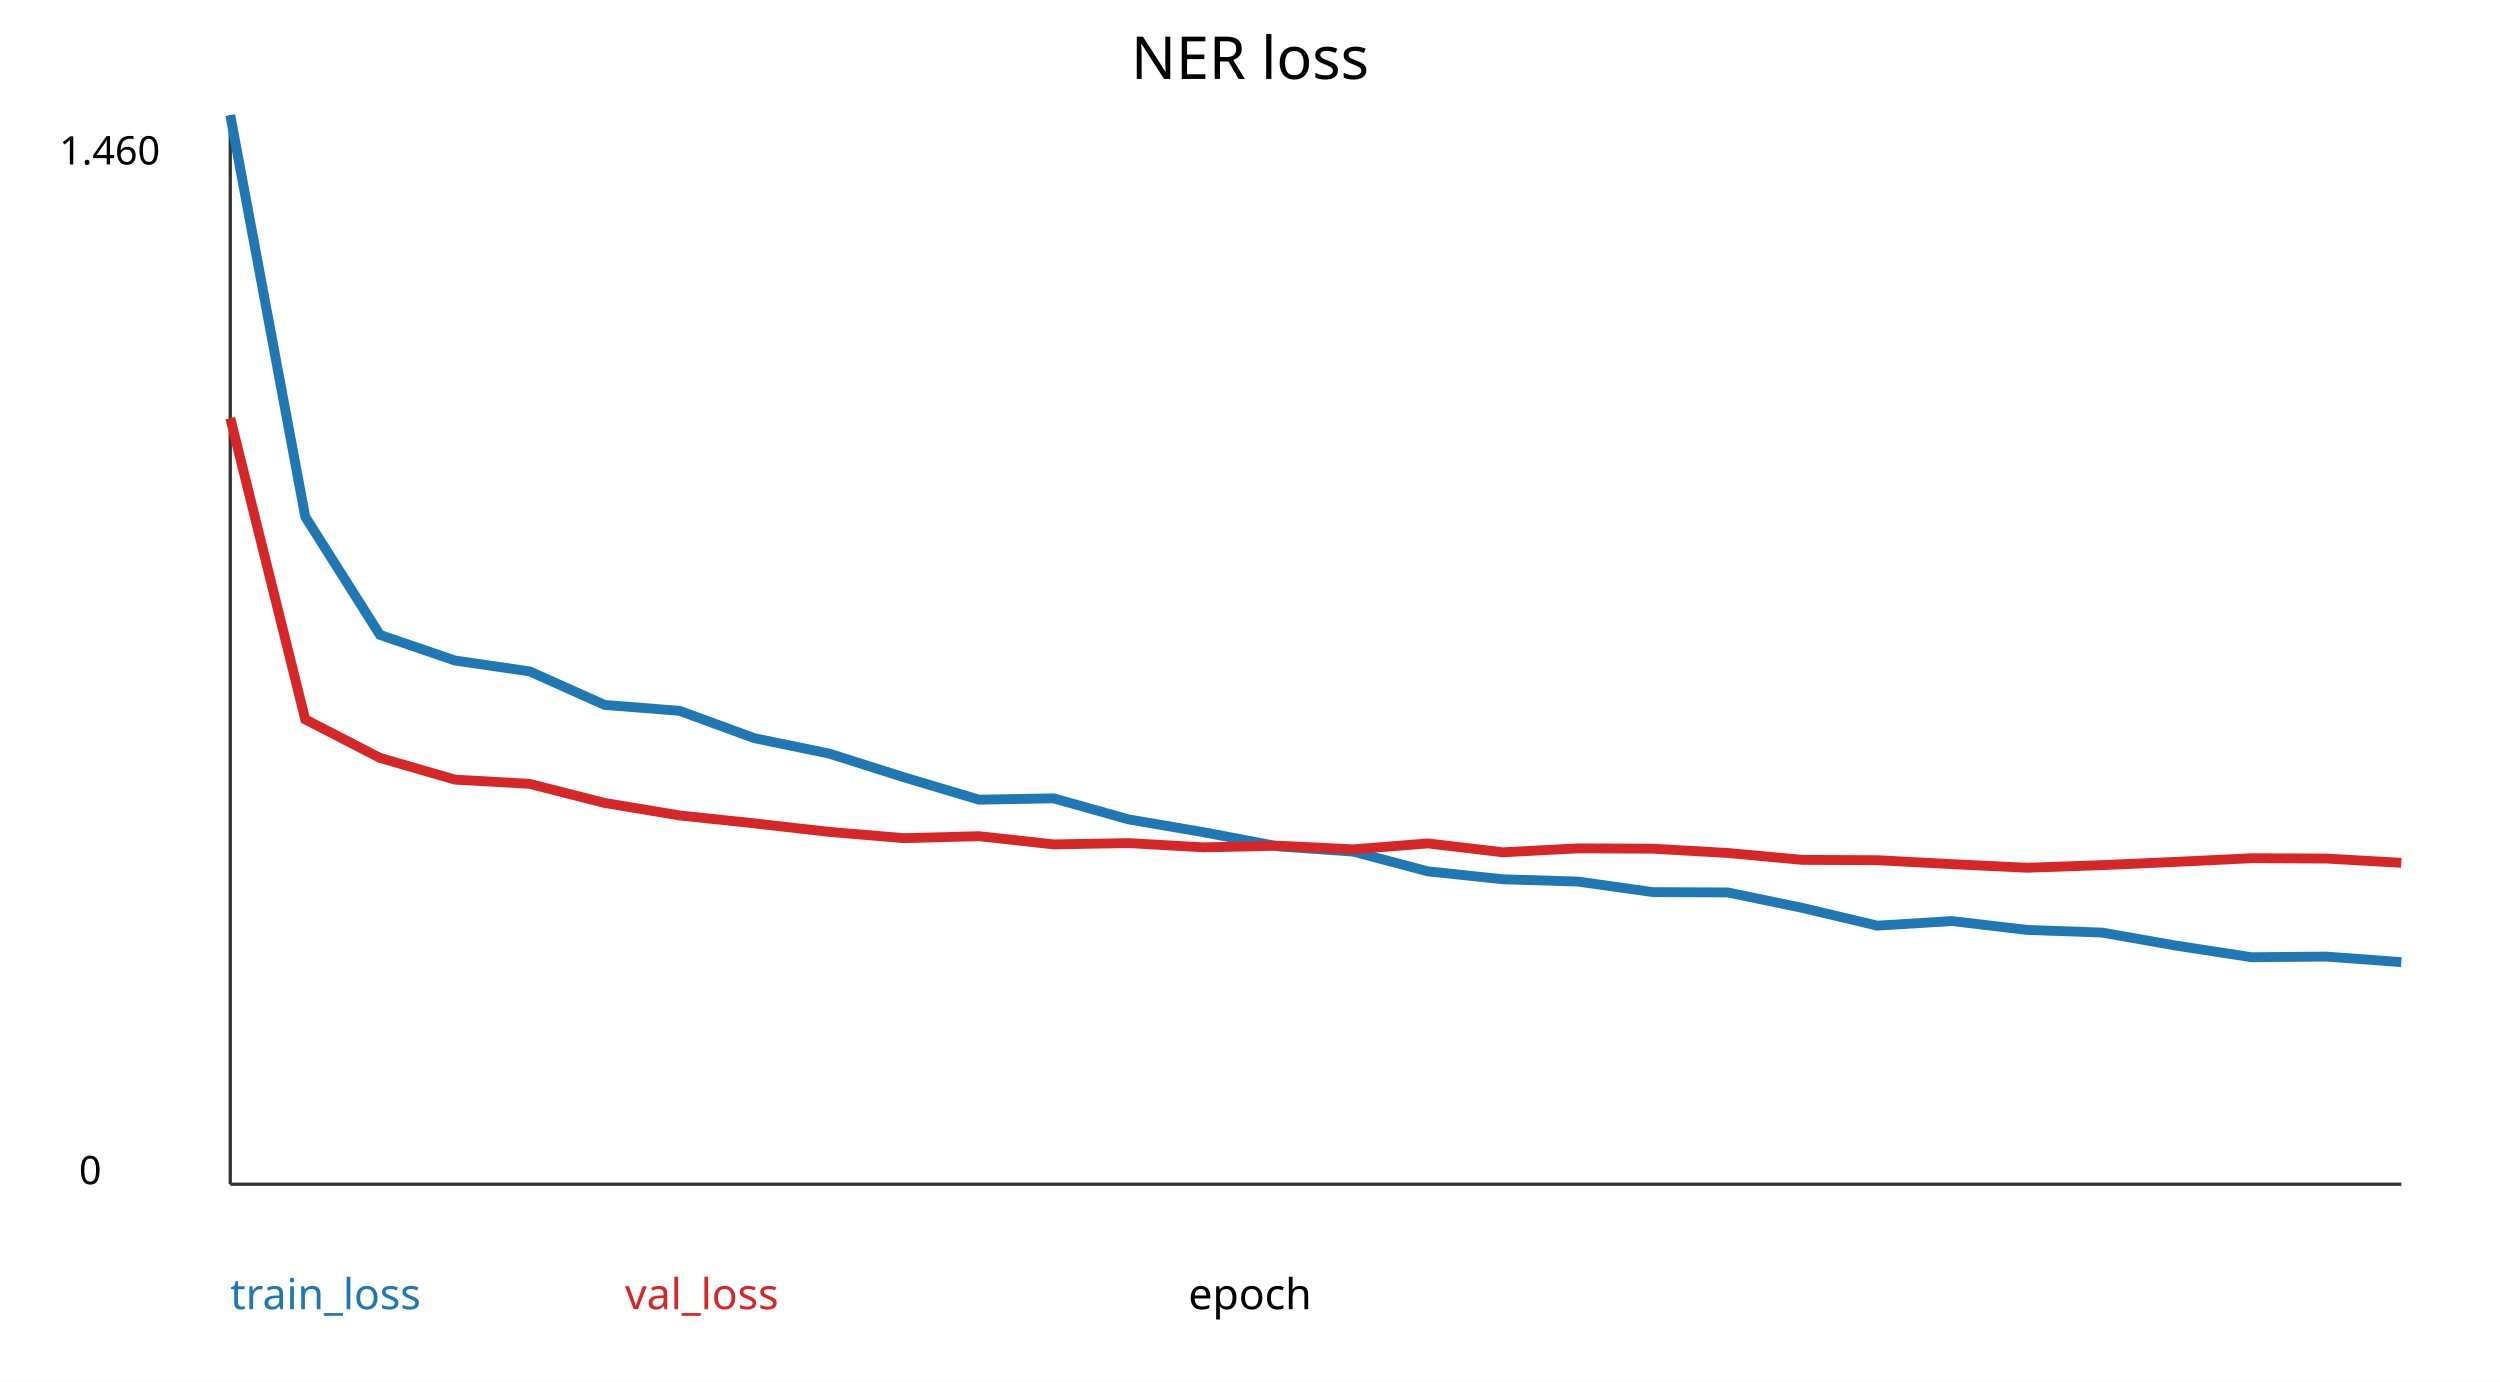
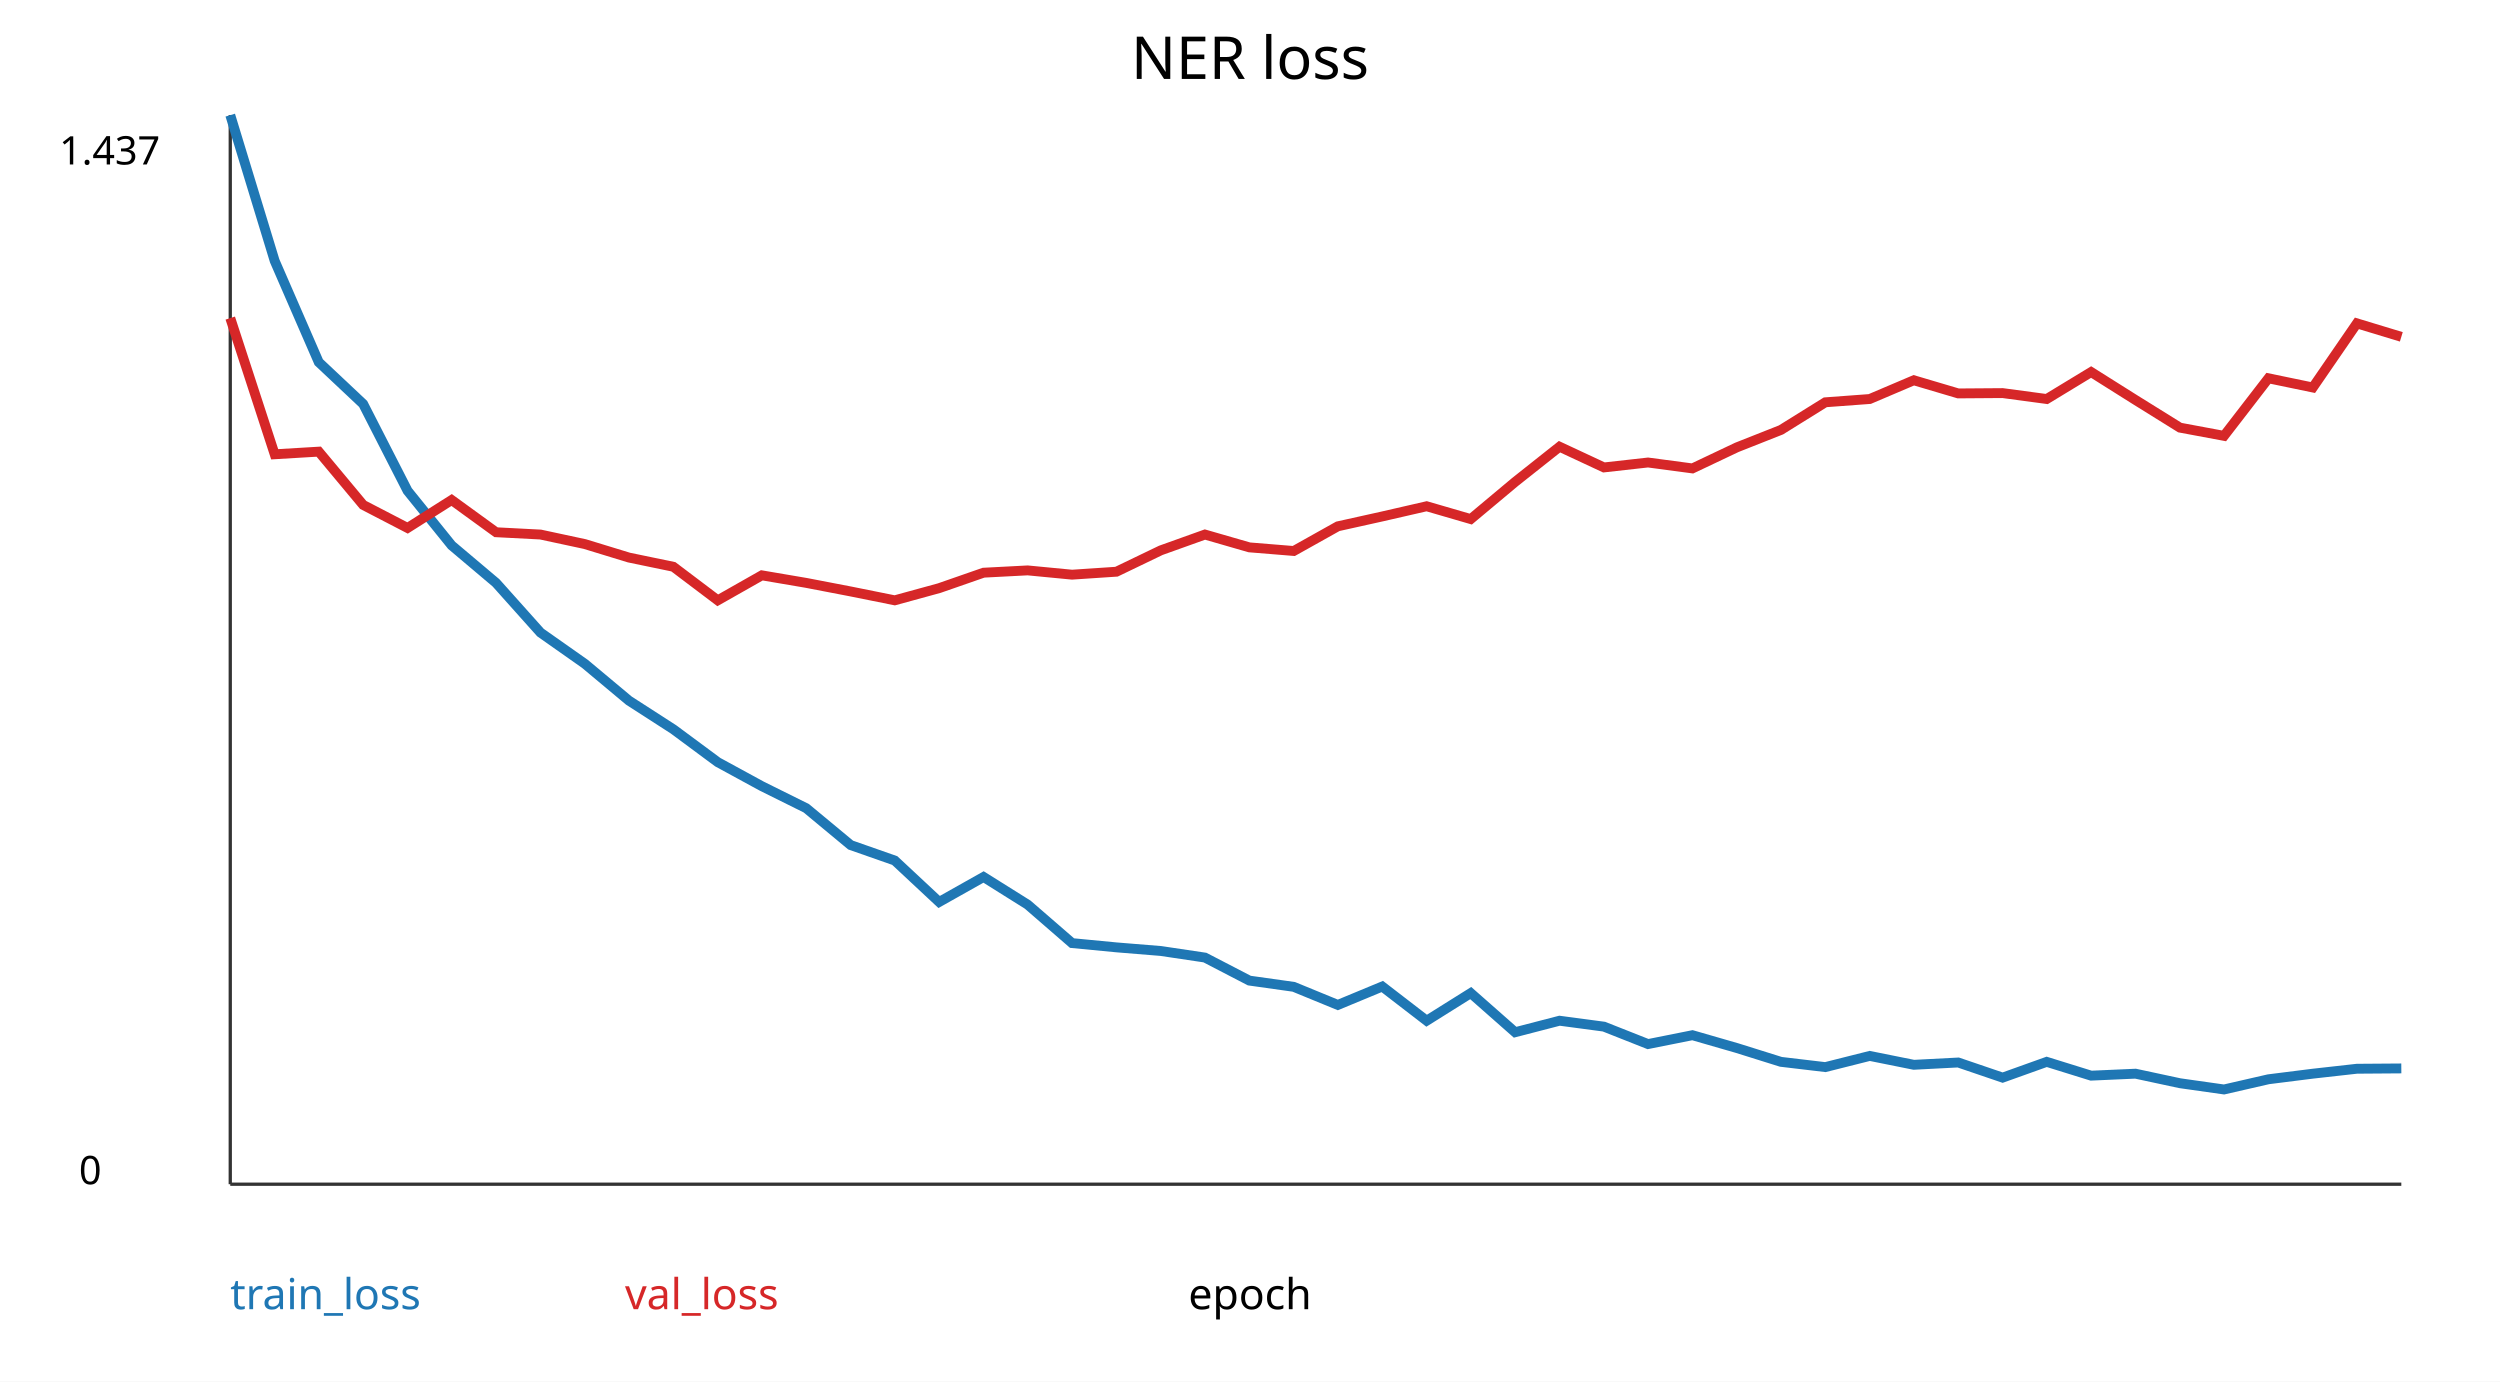
<svg xmlns="http://www.w3.org/2000/svg" width="760" height="420" viewBox="0 0 760 420">
  <rect width="100%" height="100%" fill="white" />
  <text x="380.0" y="24" text-anchor="middle" font-family="sans-serif" font-size="18">NER loss</text>
  <line x1="70" y1="35" x2="70" y2="360" stroke="#333" />
  <line x1="70" y1="360" x2="730" y2="360" stroke="#333" />
-   <text x="18" y="50" font-family="sans-serif" font-size="12">1.460</text>
+   <text x="18" y="50" font-family="sans-serif" font-size="12">1.437</text>
  <text x="24" y="360" font-family="sans-serif" font-size="12">0</text>
-   <polyline points="70.0,35.0 92.8,157.1 115.5,193.0 138.3,200.8 161.0,204.1 183.8,214.3 206.6,216.1 229.3,224.4 252.1,229.1 274.8,236.3 297.6,243.1 320.3,242.7 343.1,249.1 365.9,253.0 388.6,257.3 411.4,258.9 434.1,264.9 456.9,267.3 479.7,268.0 502.4,271.2 525.2,271.3 547.9,276.0 570.7,281.4 593.4,280.0 616.2,282.7 639.0,283.5 661.7,287.5 684.5,291.0 707.2,290.8 730.0,292.5" fill="none" stroke="#1f77b4" stroke-width="3" />
-   <polyline points="70.0,127.1 92.8,218.7 115.5,230.4 138.3,237.0 161.0,238.3 183.8,244.1 206.6,247.9 229.3,250.3 252.1,252.9 274.8,254.8 297.6,254.2 320.3,256.7 343.1,256.3 365.9,257.6 388.6,257.1 411.4,258.2 434.1,256.4 456.9,259.1 479.7,257.9 502.4,258.0 525.2,259.3 547.9,261.4 570.7,261.5 593.4,262.7 616.2,263.8 639.0,263.0 661.7,262.0 684.5,260.9 707.2,261.0 730.0,262.3" fill="none" stroke="#d62728" stroke-width="3" />
+   <polyline points="70.0,35.0 83.5,79.3 96.9,110.1 110.4,122.8 123.9,149.2 137.3,165.8 150.8,177.2 164.3,192.3 177.8,201.8 191.2,213.0 204.7,221.7 218.2,231.7 231.6,239.0 245.1,245.7 258.6,256.9 272.0,261.6 285.5,274.2 299.0,266.6 312.4,275.0 325.9,286.7 339.4,288.0 352.9,289.1 366.3,291.1 379.8,298.1 393.3,300.0 406.7,305.5 420.2,299.9 433.7,310.3 447.1,301.9 460.6,313.8 474.1,310.3 487.6,312.1 501.0,317.4 514.5,314.7 528.0,318.6 541.4,322.8 554.9,324.4 568.4,321.0 581.8,323.7 595.3,323.0 608.8,327.6 622.2,322.8 635.7,327.0 649.2,326.4 662.7,329.3 676.1,331.2 689.6,328.1 703.1,326.4 716.5,324.9 730.0,324.8" fill="none" stroke="#1f77b4" stroke-width="3" />
+   <polyline points="70.0,96.7 83.5,138.1 96.9,137.3 110.4,153.5 123.9,160.5 137.3,152.0 150.8,161.8 164.3,162.5 177.8,165.4 191.2,169.5 204.7,172.3 218.2,182.5 231.6,174.9 245.1,177.2 258.6,179.8 272.0,182.5 285.5,178.8 299.0,174.1 312.4,173.4 325.9,174.7 339.4,173.8 352.9,167.3 366.3,162.5 379.8,166.4 393.3,167.5 406.7,160.0 420.2,157.0 433.7,153.9 447.1,157.8 460.6,146.5 474.1,135.8 487.6,142.1 501.0,140.6 514.5,142.4 528.0,136.0 541.4,130.7 554.9,122.3 568.4,121.3 581.8,115.6 595.3,119.6 608.8,119.5 622.2,121.3 635.7,113.1 649.2,121.6 662.7,130.0 676.1,132.5 689.6,115.0 703.1,117.8 716.5,98.3 730.0,102.4" fill="none" stroke="#d62728" stroke-width="3" />
  <text x="70" y="398" font-family="sans-serif" font-size="13" fill="#1f77b4">train_loss</text>
  <text x="190" y="398" font-family="sans-serif" font-size="13" fill="#d62728">val_loss</text>
  <text x="380.0" y="398" text-anchor="middle" font-family="sans-serif" font-size="13">epoch</text>
</svg>
